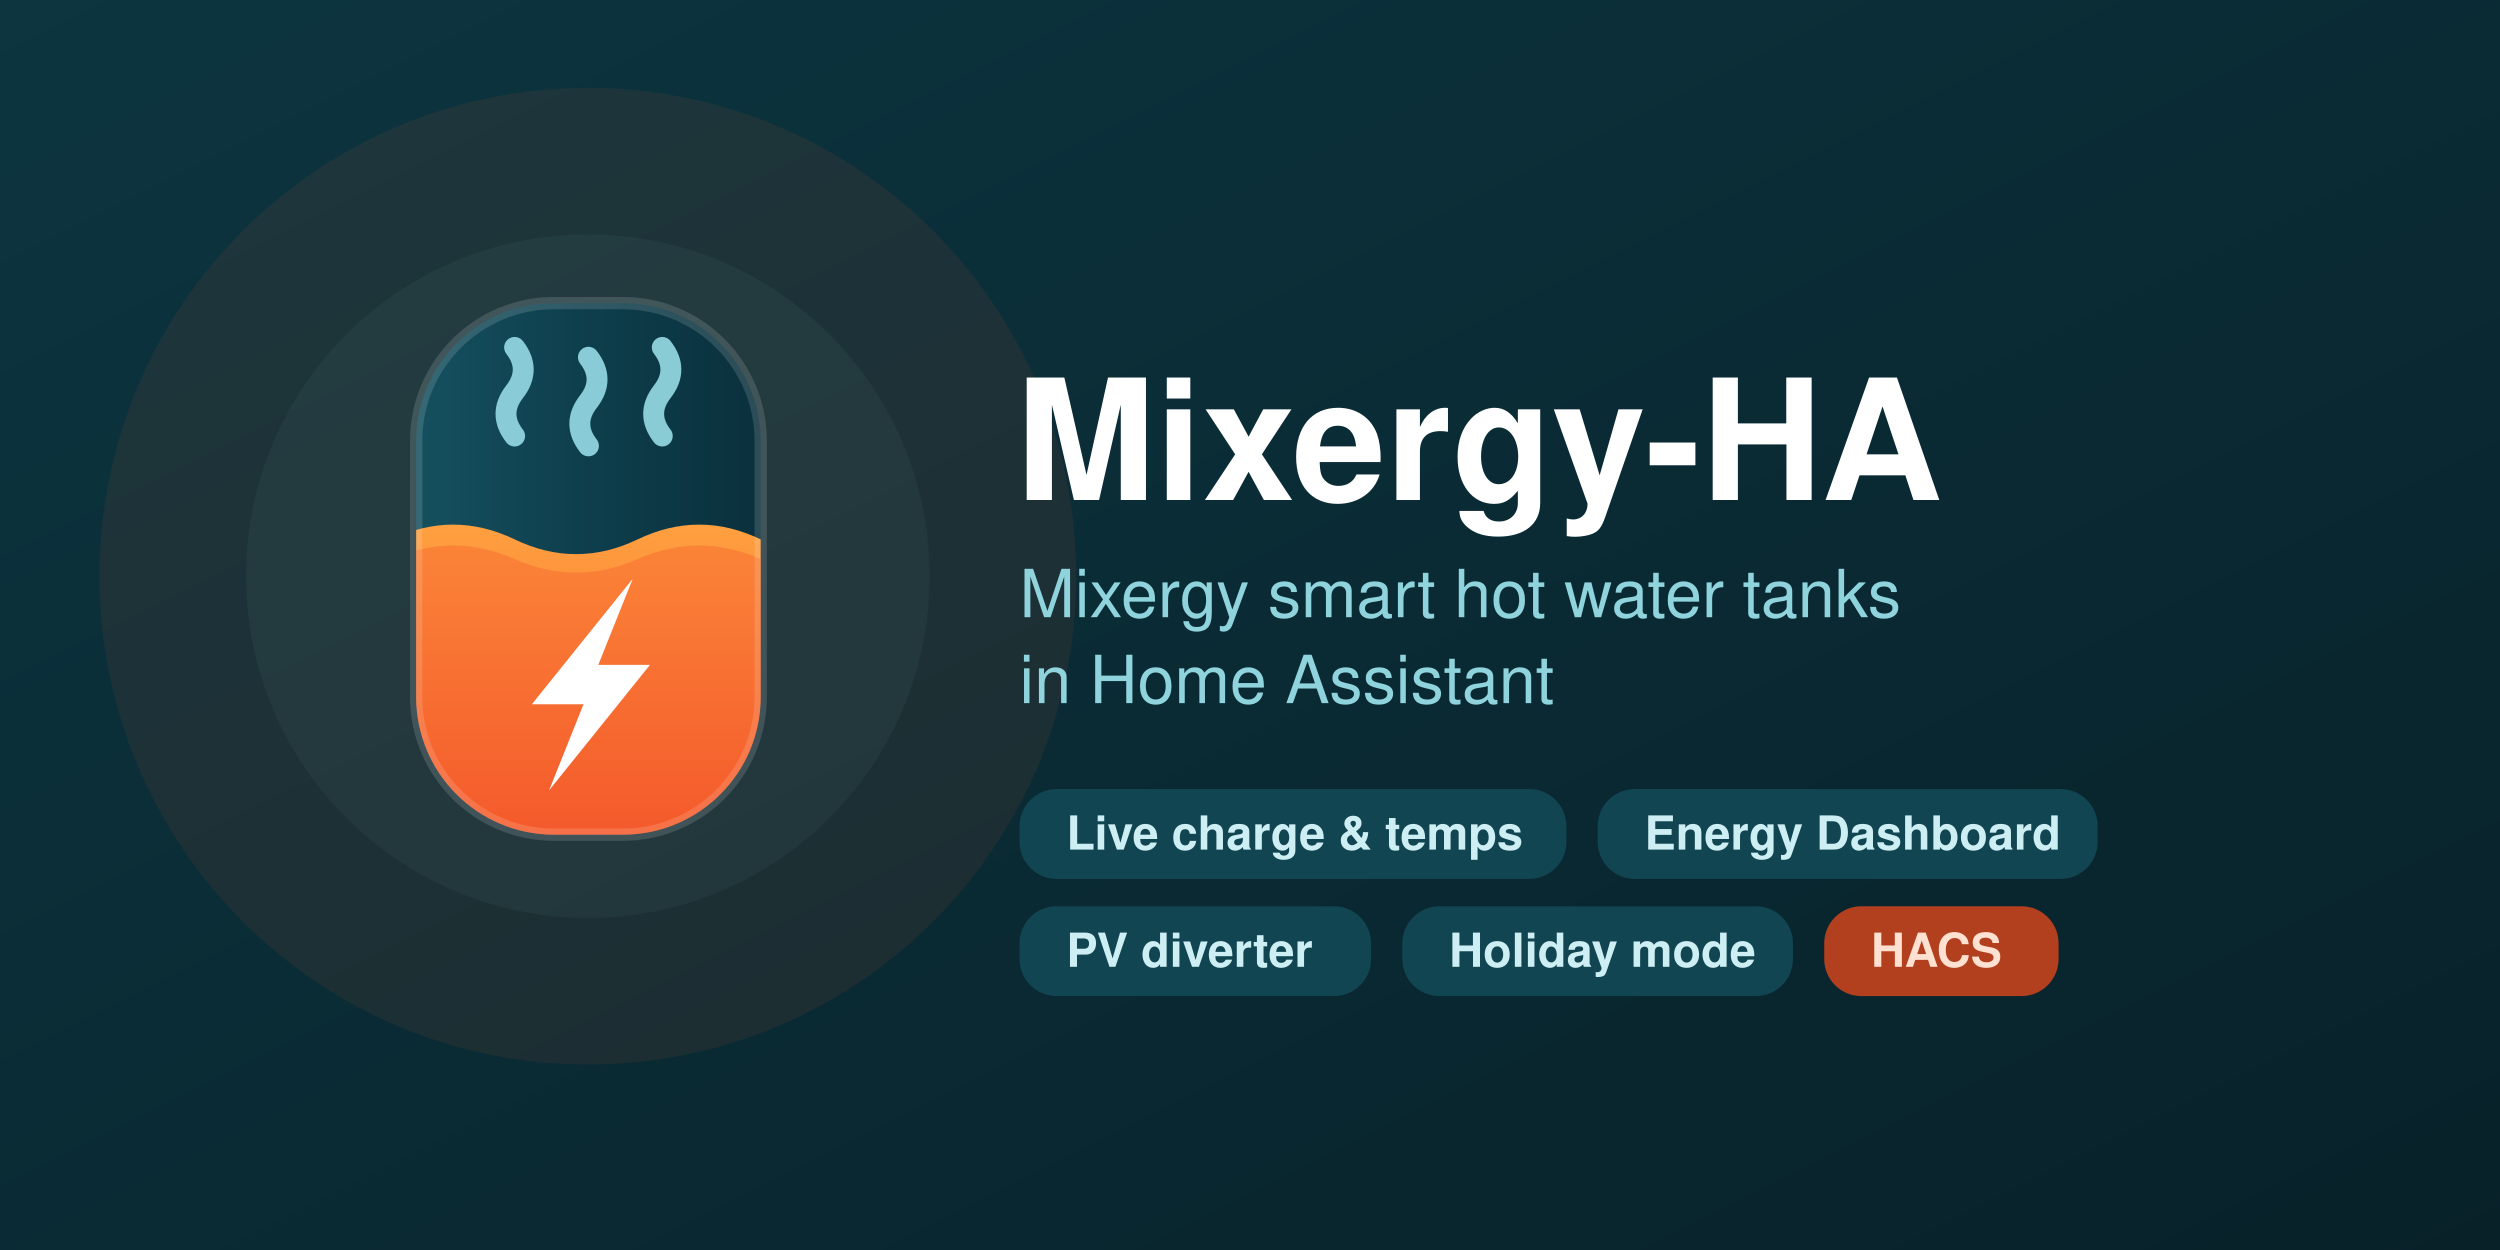
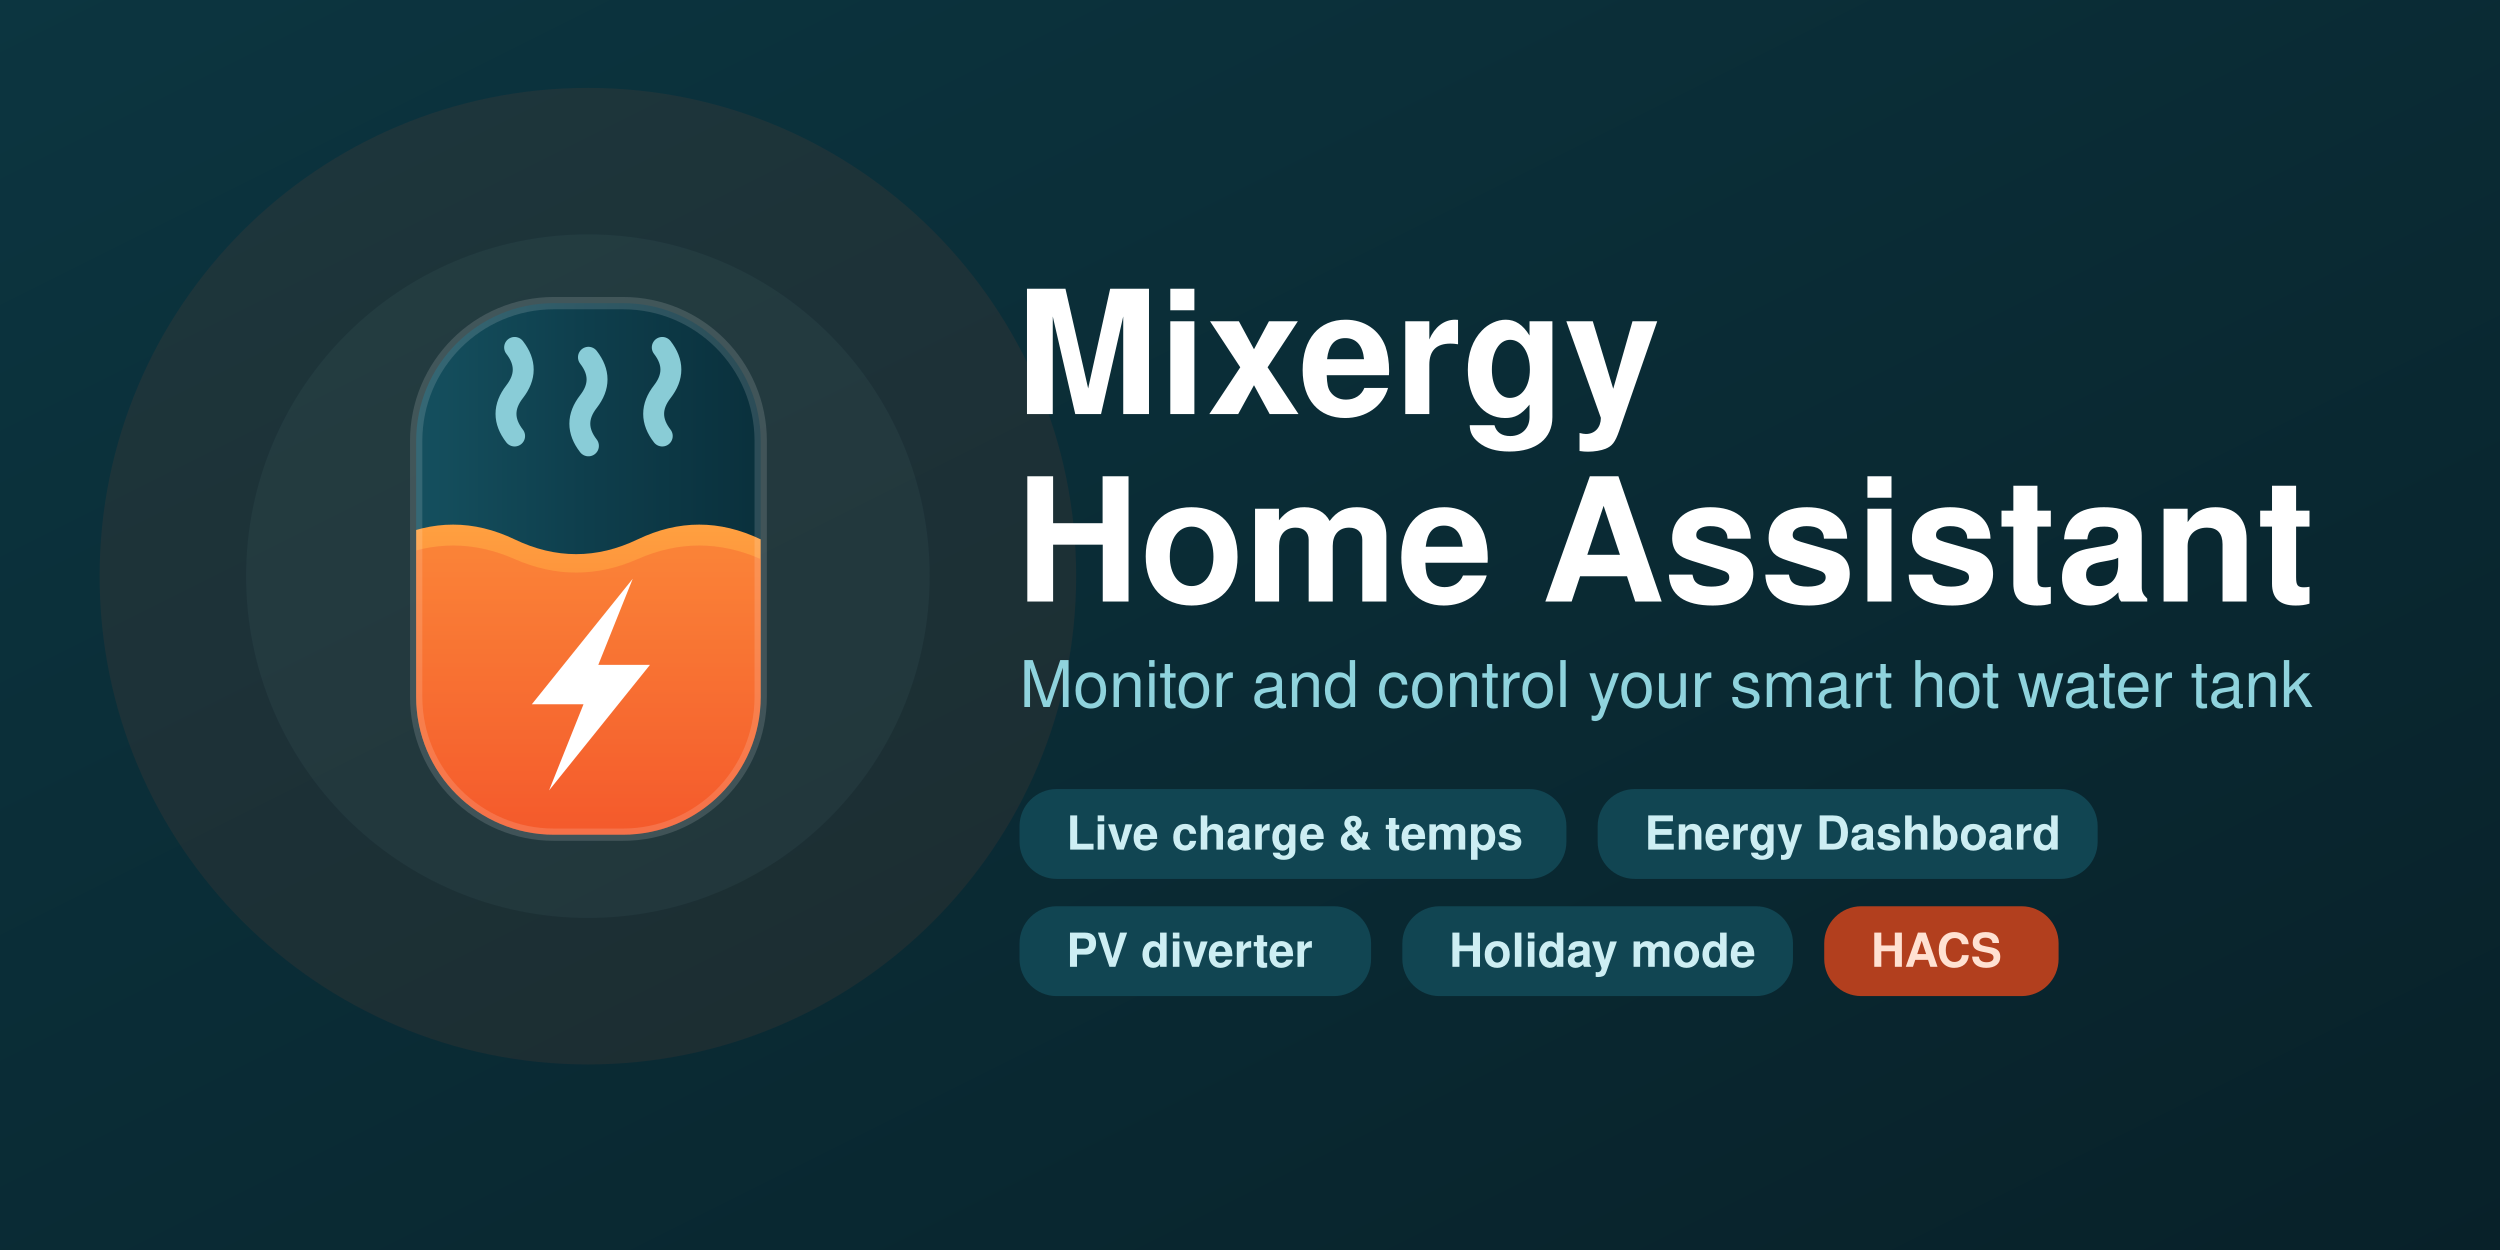
<svg xmlns="http://www.w3.org/2000/svg" viewBox="0 0 1280 640" width="1280" height="640">
  <defs>
    <linearGradient id="bg" x1="0" y1="0" x2="1" y2="1">
      <stop offset="0" stop-color="#0c3540" />
      <stop offset="1" stop-color="#082129" />
    </linearGradient>
    <linearGradient id="body" x1="0" y1="0" x2="1" y2="0">
      <stop offset="0" stop-color="#15505f" />
      <stop offset="0.5" stop-color="#0e3e4c" />
      <stop offset="1" stop-color="#0a303c" />
    </linearGradient>
    <linearGradient id="hot" x1="0" y1="0" x2="0" y2="1">
      <stop offset="0" stop-color="#ffa040" />
      <stop offset="1" stop-color="#f4562a" />
    </linearGradient>
    <clipPath id="tankClip">
      <rect x="116" y="40" width="280" height="432" rx="112" />
    </clipPath>
  </defs>
  <rect width="1280" height="640" fill="url(#bg)" />
  <circle cx="301" cy="295" r="250" fill="#f4562a" opacity="0.08" />
  <circle cx="301" cy="295" r="175" fill="#8fd3dd" opacity="0.05" />
  <g transform="translate(140,130) scale(0.63)">
    <rect x="116" y="40" width="280" height="432" rx="112" fill="url(#body)" />
    <g clip-path="url(#tankClip)">
      <path d="M 96 232 Q 146 208 196 232 T 296 232 T 396 232 T 496 232 L 496 492 L 96 492 Z" fill="url(#hot)" />
      <path d="M 96 248 Q 146 226 196 248 T 296 248 T 396 248 T 496 248 L 496 492 L 96 492 Z" fill="#f4562a" opacity="0.35" />
    </g>
    <rect x="116" y="40" width="280" height="432" rx="112" fill="none" stroke="#ffffff" stroke-opacity="0.14" stroke-width="10" />
    <path d="M 292 264 L 210 366 L 252 366 L 224 436 L 306 334 L 264 334 Z" fill="#ffffff" />
    <g fill="none" stroke="#8fd3dd" stroke-width="17" stroke-linecap="round" opacity="0.95">
      <path d="M 196 148 q -14 -18 0 -36 q 14 -18 0 -36" />
      <path d="M 256 156 q -14 -18 0 -36 q 14 -18 0 -36" />
      <path d="M 316 148 q -14 -18 0 -36 q 14 -18 0 -36" />
    </g>
  </g>
  <g font-family="Helvetica, Arial, sans-serif">
-     <text x="520" y="256" font-size="86" font-weight="700" fill="#ffffff">Mixergy-HA</text>
-     <text x="522" y="316" font-size="34" fill="#8fd3dd">Mixergy smart hot water tanks</text>
-     <text x="522" y="360" font-size="34" fill="#8fd3dd">in Home Assistant</text>
+     <text x="520" y="212" font-size="88" font-weight="700" fill="#ffffff">Mixergy</text>
+     <text x="520" y="308" font-size="88" font-weight="700" fill="#ffffff">Home Assistant</text>
+     <text x="522" y="362" font-size="33" fill="#8fd3dd">Monitor and control your smart hot water tank</text>
    <g font-size="24" font-weight="600">
      <rect x="522" y="404" rx="19" width="280" height="46" fill="#114552" />
      <text x="546" y="435" fill="#cdeef3">Live charge &amp; temps</text>
      <rect x="818" y="404" rx="19" width="256" height="46" fill="#114552" />
      <text x="842" y="435" fill="#cdeef3">Energy Dashboard</text>
      <rect x="522" y="464" rx="19" width="180" height="46" fill="#114552" />
      <text x="546" y="495" fill="#cdeef3">PV diverter</text>
      <rect x="718" y="464" rx="19" width="200" height="46" fill="#114552" />
      <text x="742" y="495" fill="#cdeef3">Holiday mode</text>
      <rect x="934" y="464" rx="19" width="120" height="46" fill="#b23f1e" />
      <text x="958" y="495" fill="#ffe1d2">HACS</text>
    </g>
  </g>
</svg>
